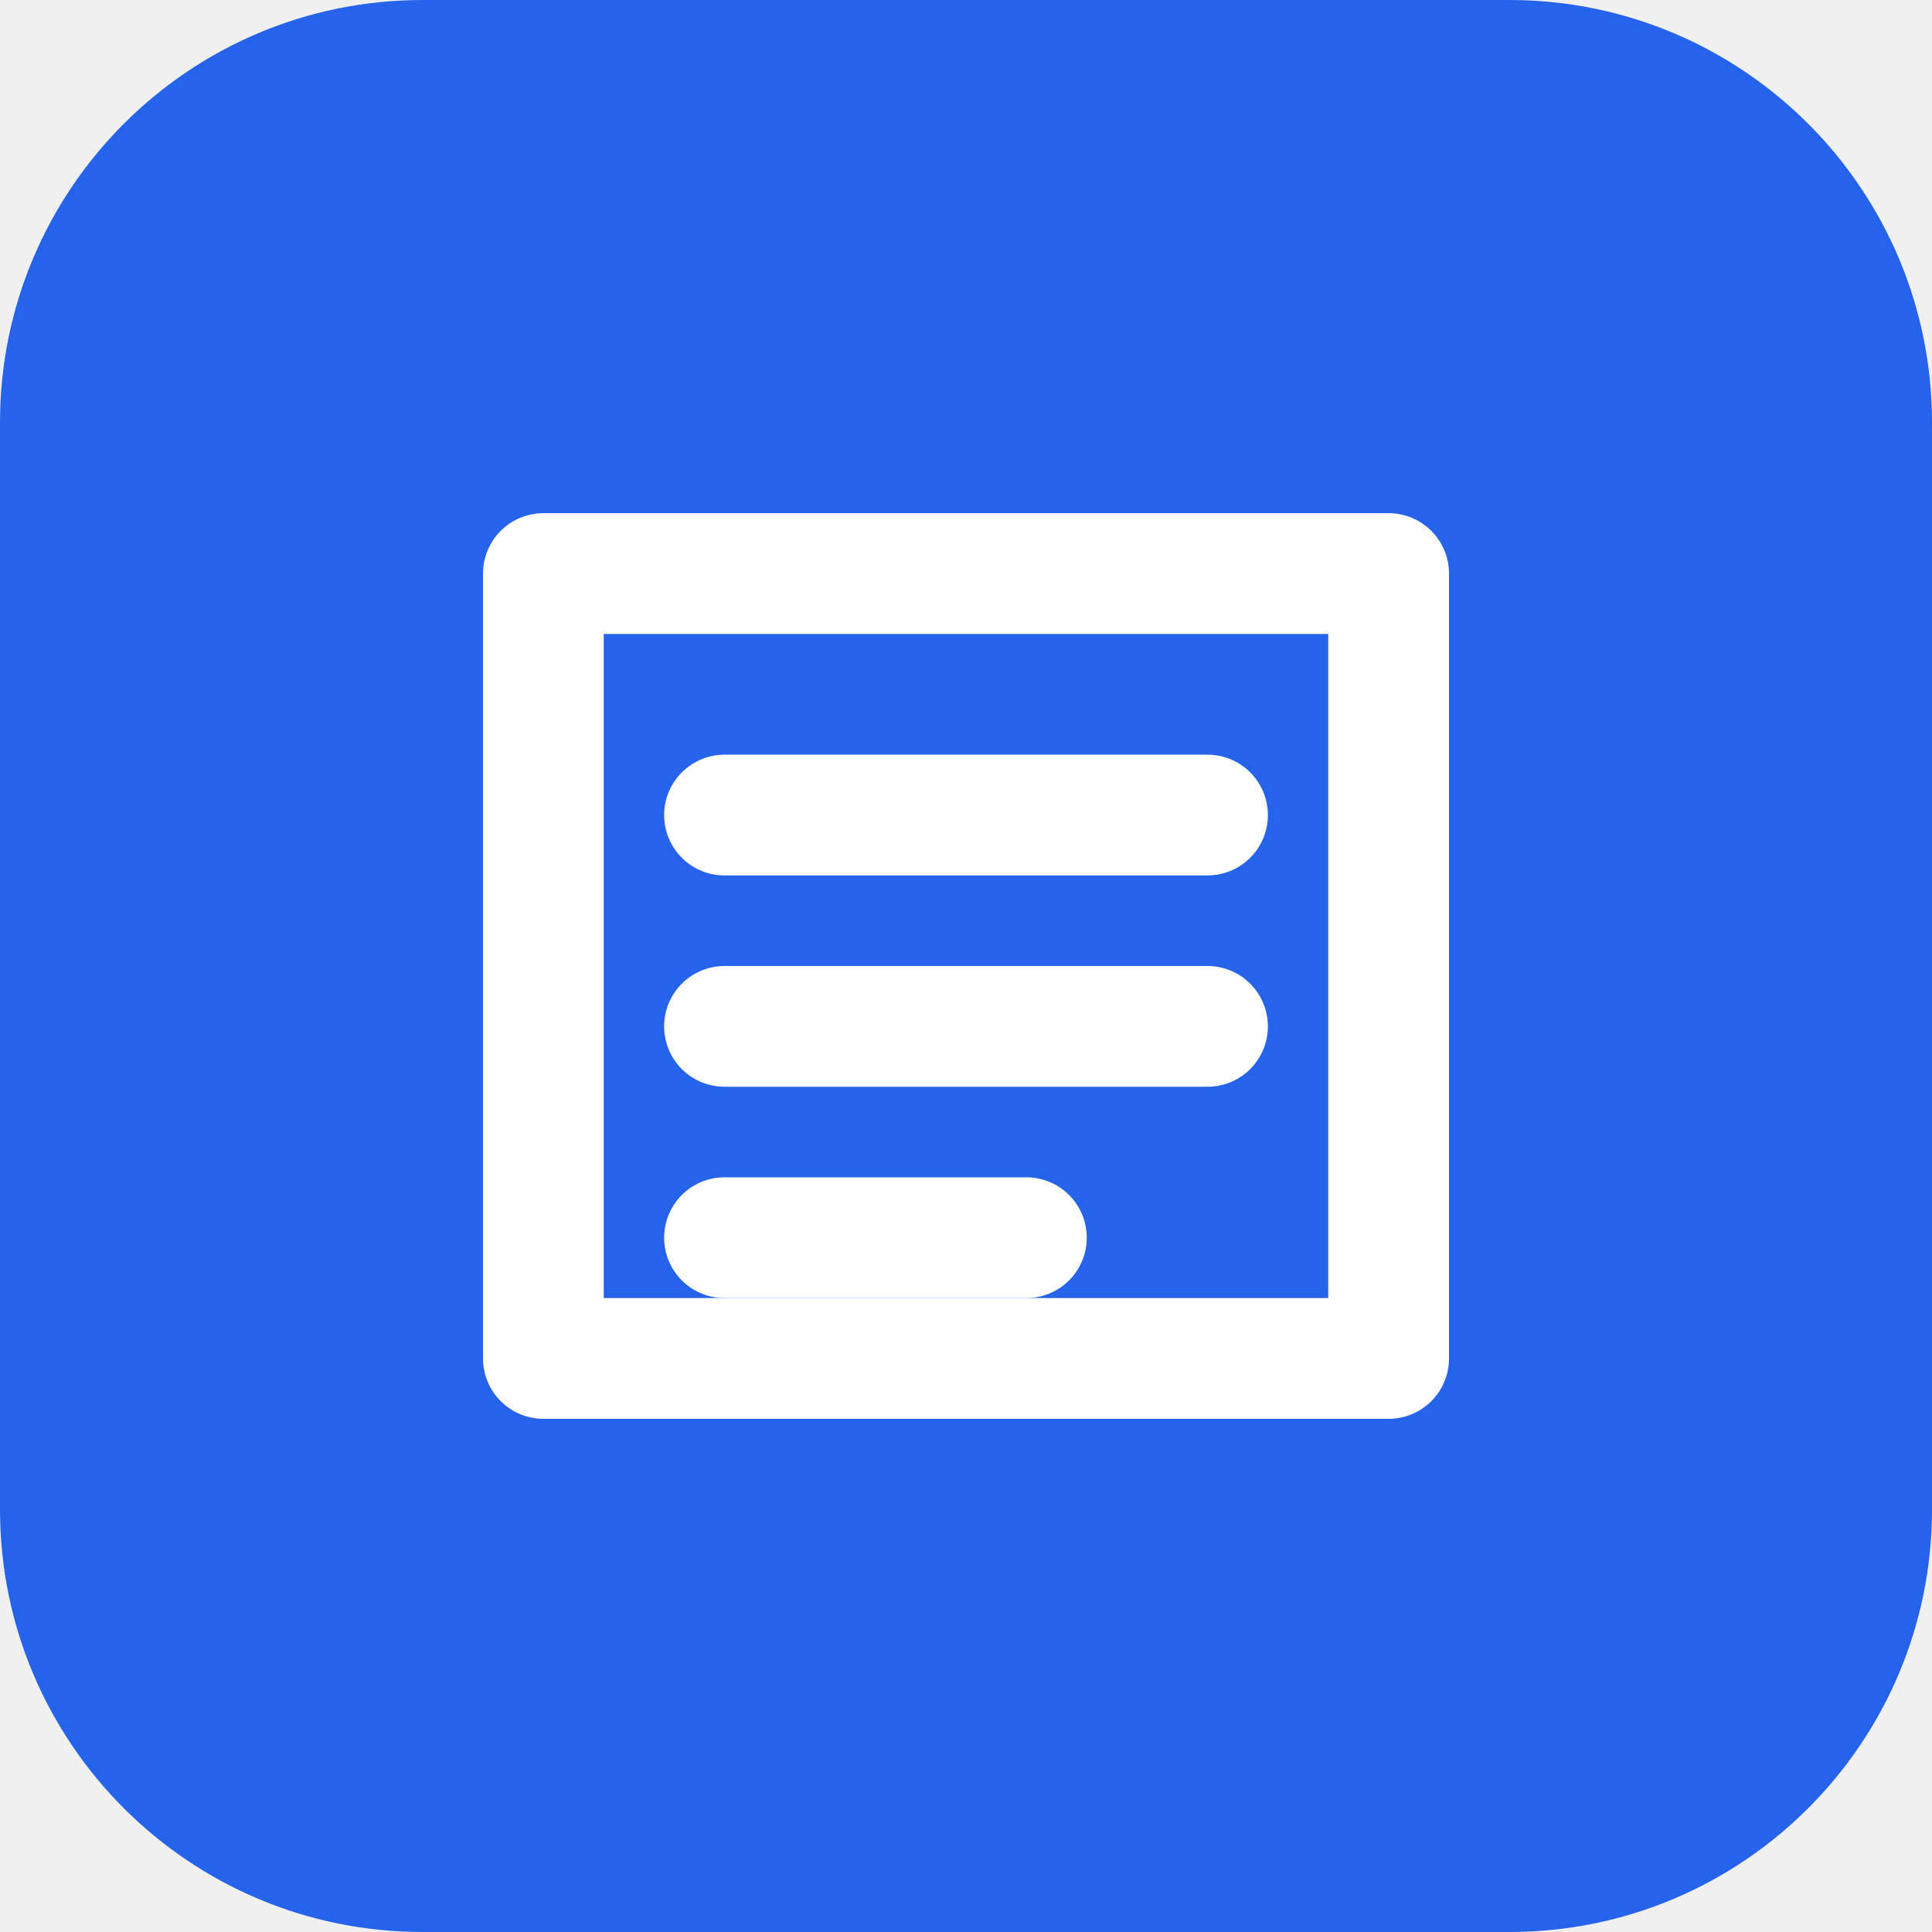
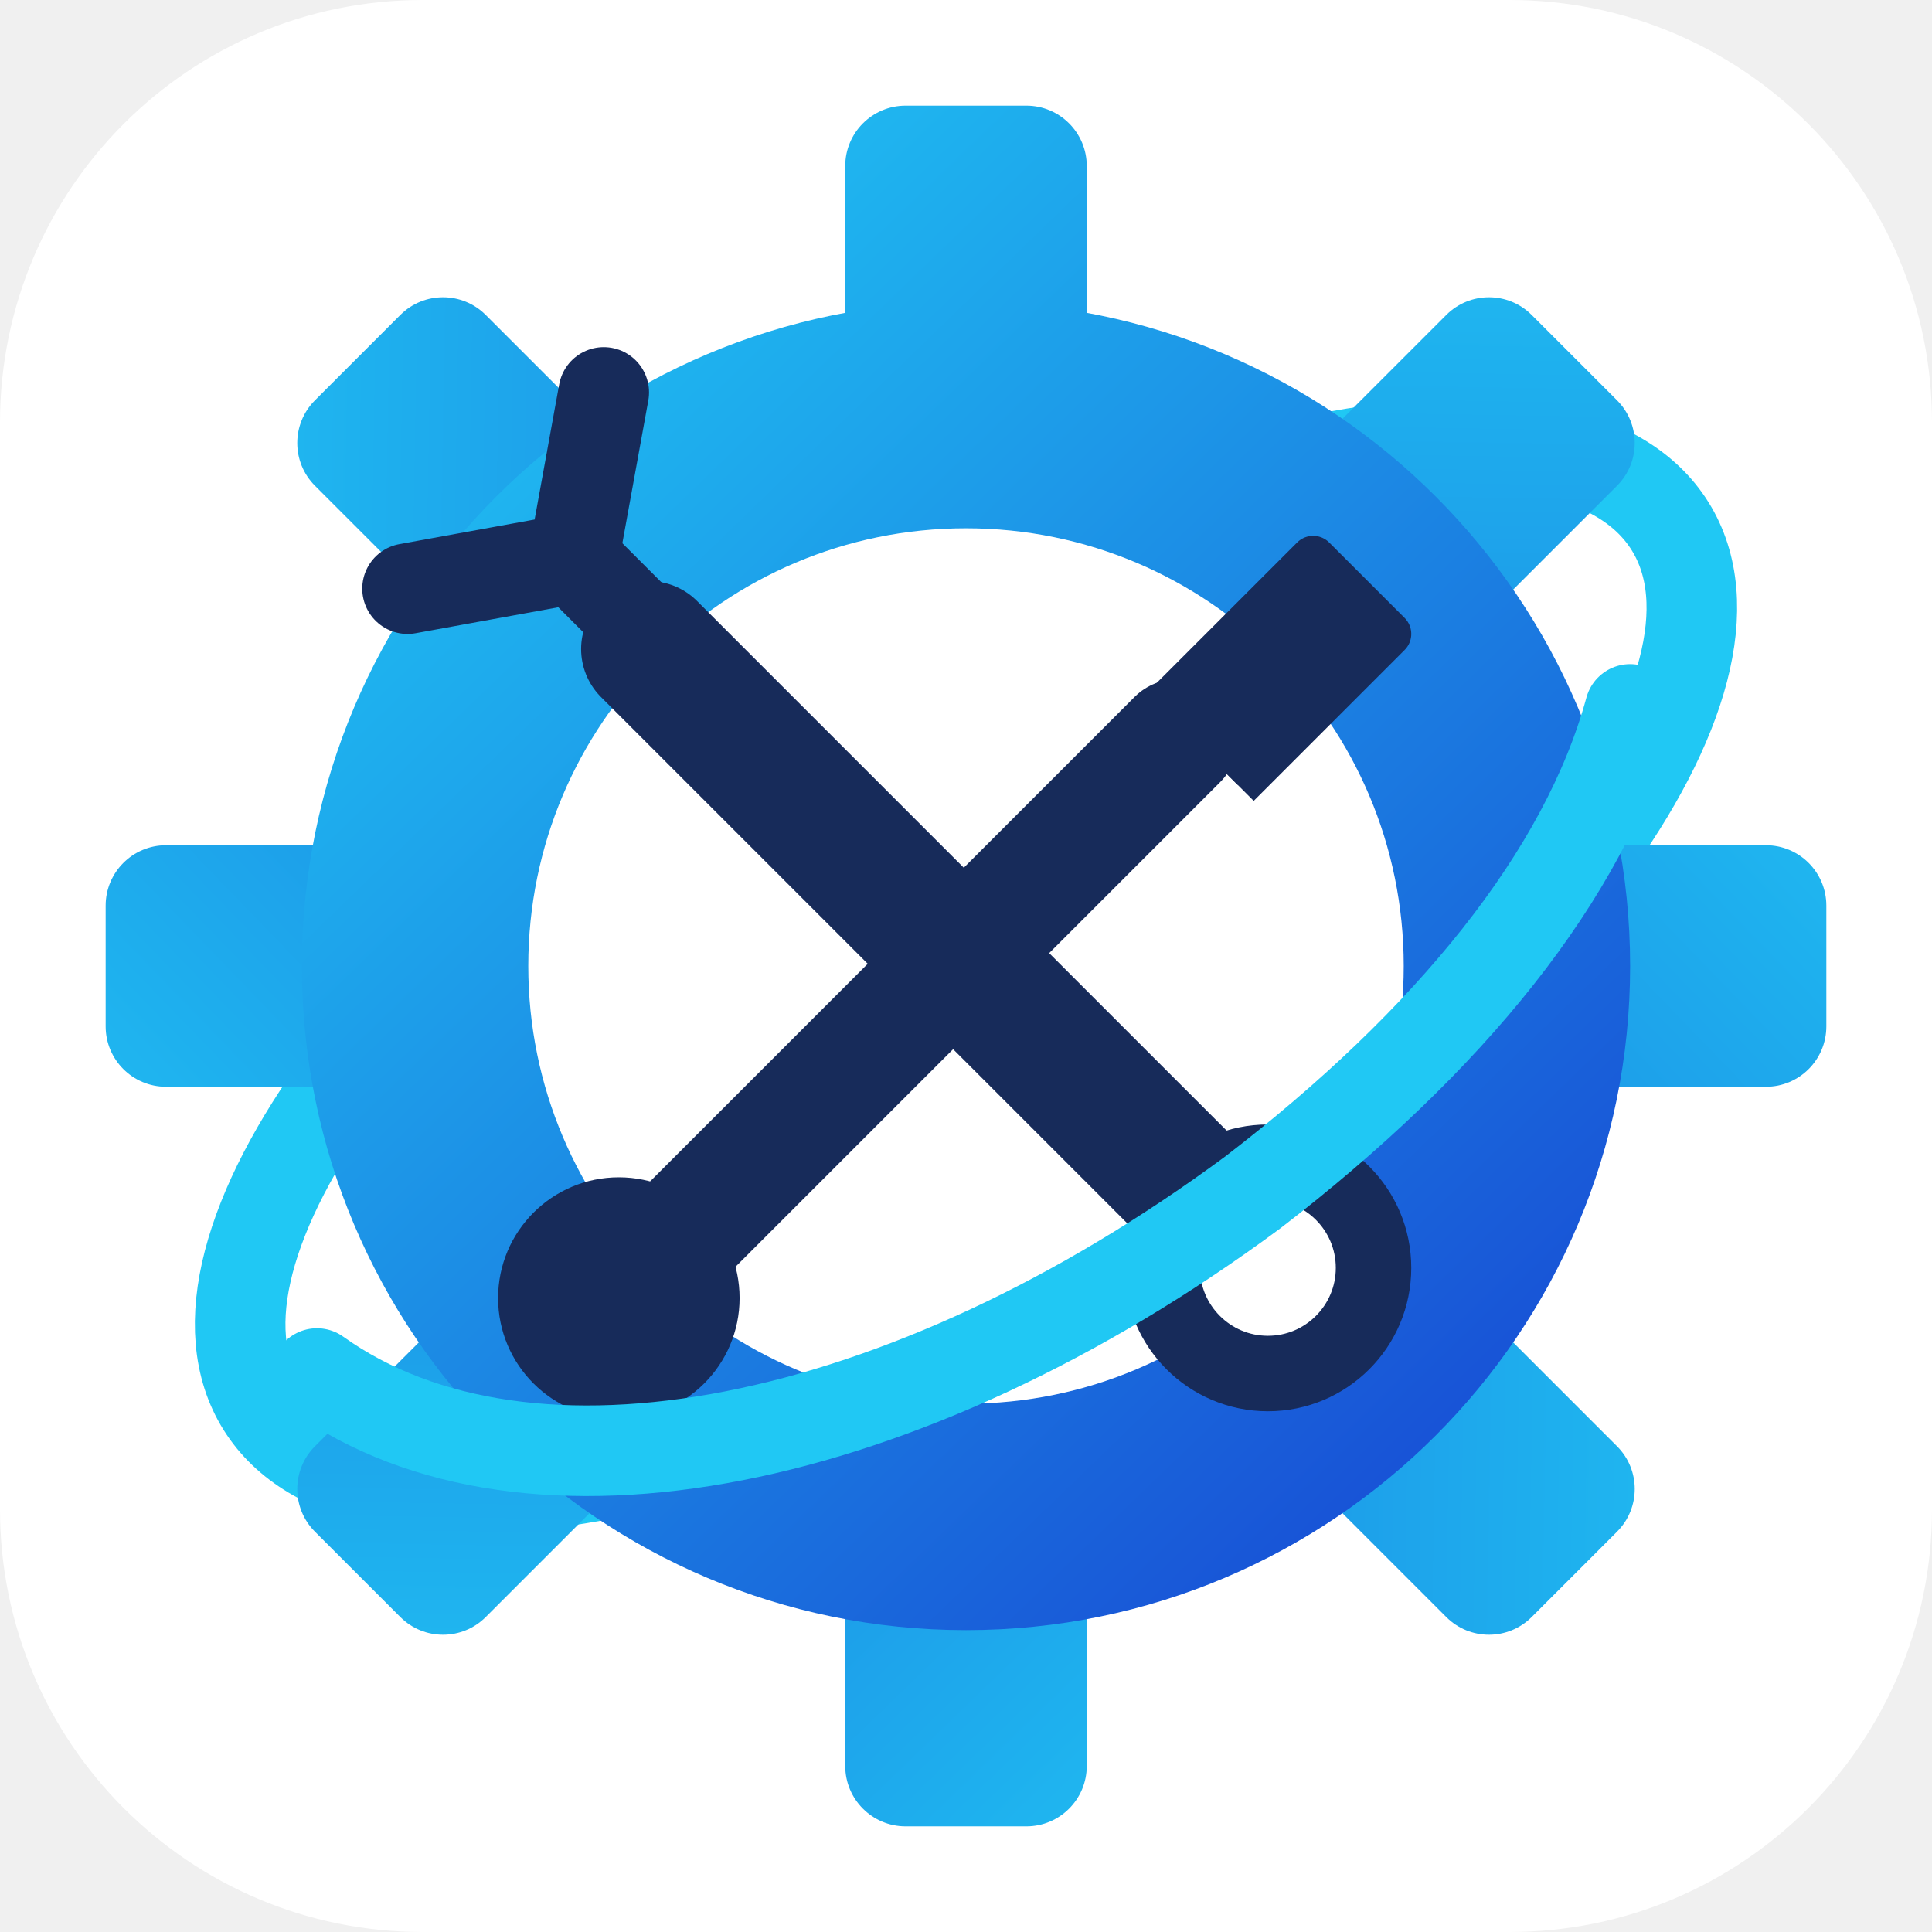
<svg xmlns="http://www.w3.org/2000/svg" width="128" height="128" viewBox="0 0 128 128" role="img" aria-label="Smart Tools Hub">
-   <rect width="128" height="128" rx="28" fill="#2563eb" />
-   <path d="M36 38h56v52H36z" fill="none" stroke="#fff" stroke-width="8" stroke-linejoin="round" />
-   <path d="M48 54h32M48 68h32M48 82h20" fill="none" stroke="#fff" stroke-width="8" stroke-linecap="round" />
+   <defs>
+     <linearGradient id="gear" x1="20" y1="20" x2="105" y2="108" gradientUnits="userSpaceOnUse">
+       <stop stop-color="#20c8f4" />
+       <stop offset="1" stop-color="#1742d2" />
+     </linearGradient>
+   </defs>
+   <rect width="128" height="128" rx="28" fill="#fff" />
+   <ellipse cx="64" cy="64" rx="55" ry="22" transform="rotate(-32 64 64)" fill="none" stroke="#20c8f4" stroke-width="6" />
+   <g fill="url(#gear)">
+     <rect x="56" y="7" width="16" height="25" rx="4" />
+     <rect x="56" y="7" width="16" height="25" rx="4" transform="rotate(45 64 64)" />
+     <rect x="56" y="7" width="16" height="25" rx="4" transform="rotate(90 64 64)" />
+     <rect x="56" y="7" width="16" height="25" rx="4" transform="rotate(135 64 64)" />
+     <rect x="56" y="7" width="16" height="25" rx="4" transform="rotate(180 64 64)" />
+     <rect x="56" y="7" width="16" height="25" rx="4" transform="rotate(225 64 64)" />
+     <rect x="56" y="7" width="16" height="25" rx="4" transform="rotate(270 64 64)" />
+     <rect x="56" y="7" width="16" height="25" rx="4" transform="rotate(315 64 64)" />
+     <circle cx="64" cy="64" r="44" />
+   </g>
+   <circle cx="64" cy="64" r="29" fill="#fff" />
+   <path d="M43 43 79 79" fill="none" stroke="#172b5a" stroke-width="9" stroke-linecap="round" />
+   <path d="m38 37 15 15m-15-15 2-11m-2 11-11 2" fill="none" stroke="#172b5a" stroke-width="6" stroke-linecap="round" stroke-linejoin="round" />
+   <circle cx="84" cy="84" r="7" fill="#fff" stroke="#172b5a" stroke-width="5" />
+   <path d="M43 84 78 49" fill="none" stroke="#172b5a" stroke-width="8" stroke-linecap="round" />
+   <circle cx="41" cy="86" r="8" fill="#172b5a" />
+   <path d="m77 47 10-10 5 5-10 10" fill="#172b5a" stroke="#172b5a" stroke-width="3" stroke-linejoin="round" />
+   <path d="M21 91c14 10 39 5 62-12 13-10 22-21 25-32" fill="none" stroke="#20c8f4" stroke-width="6" stroke-linecap="round" />
</svg>
